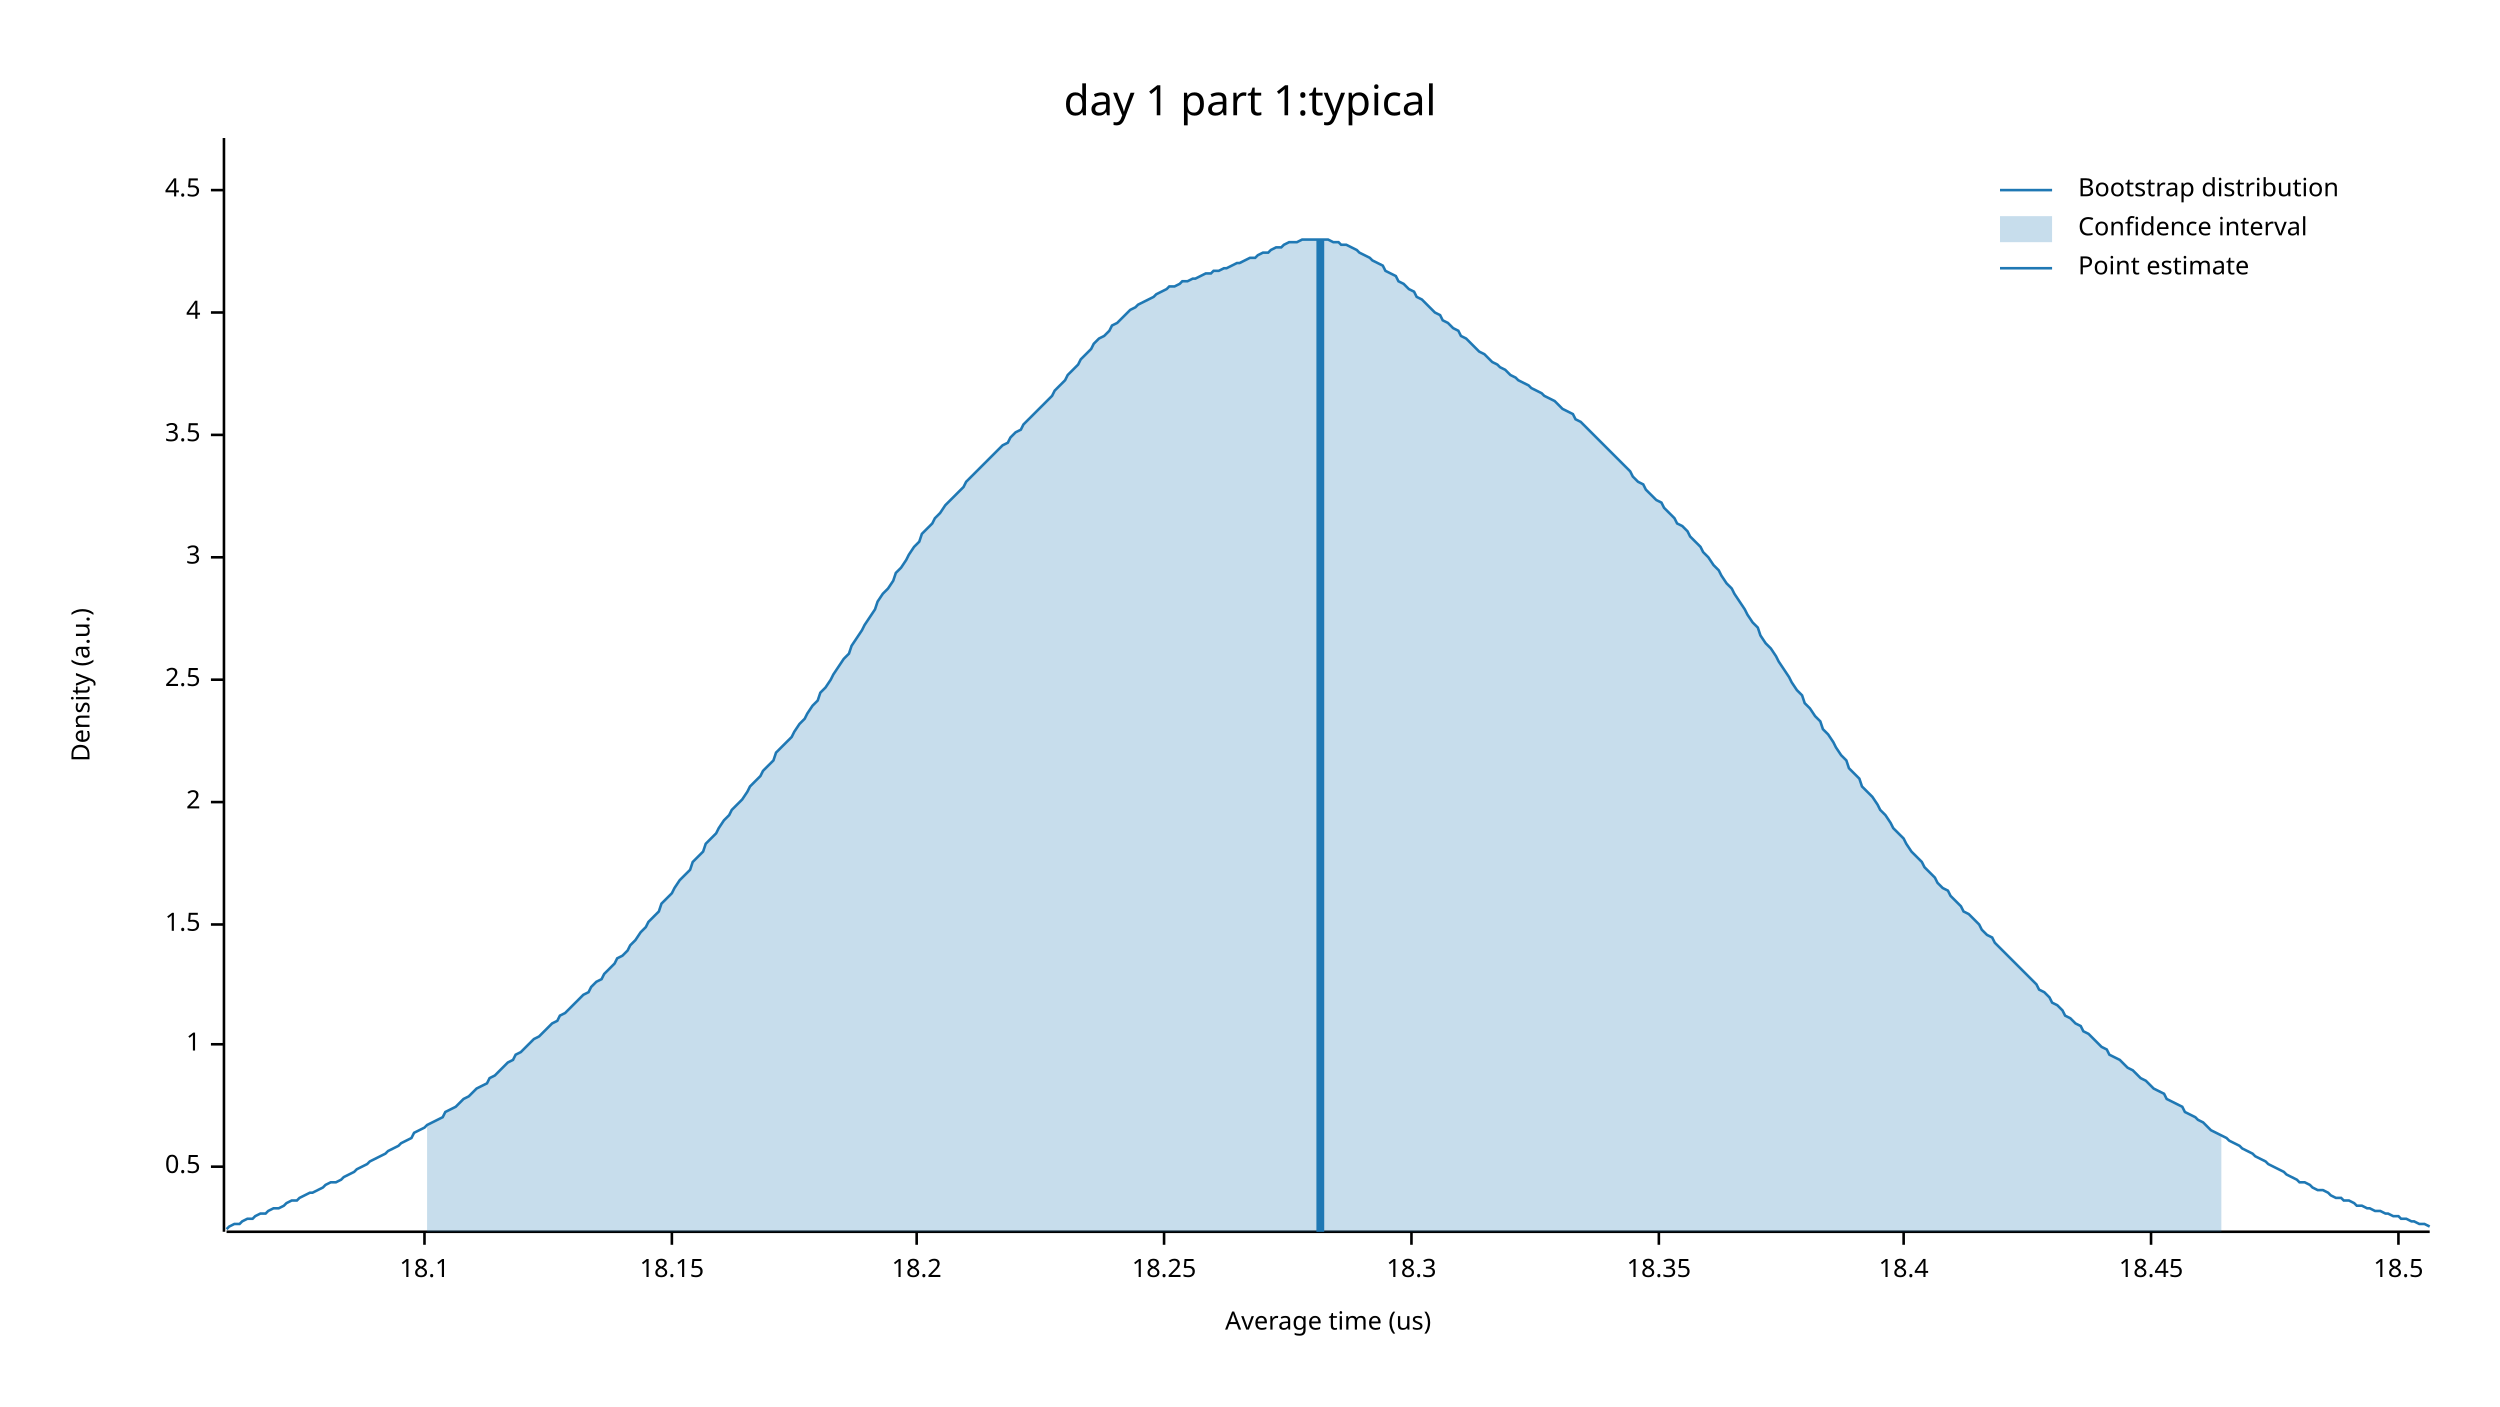
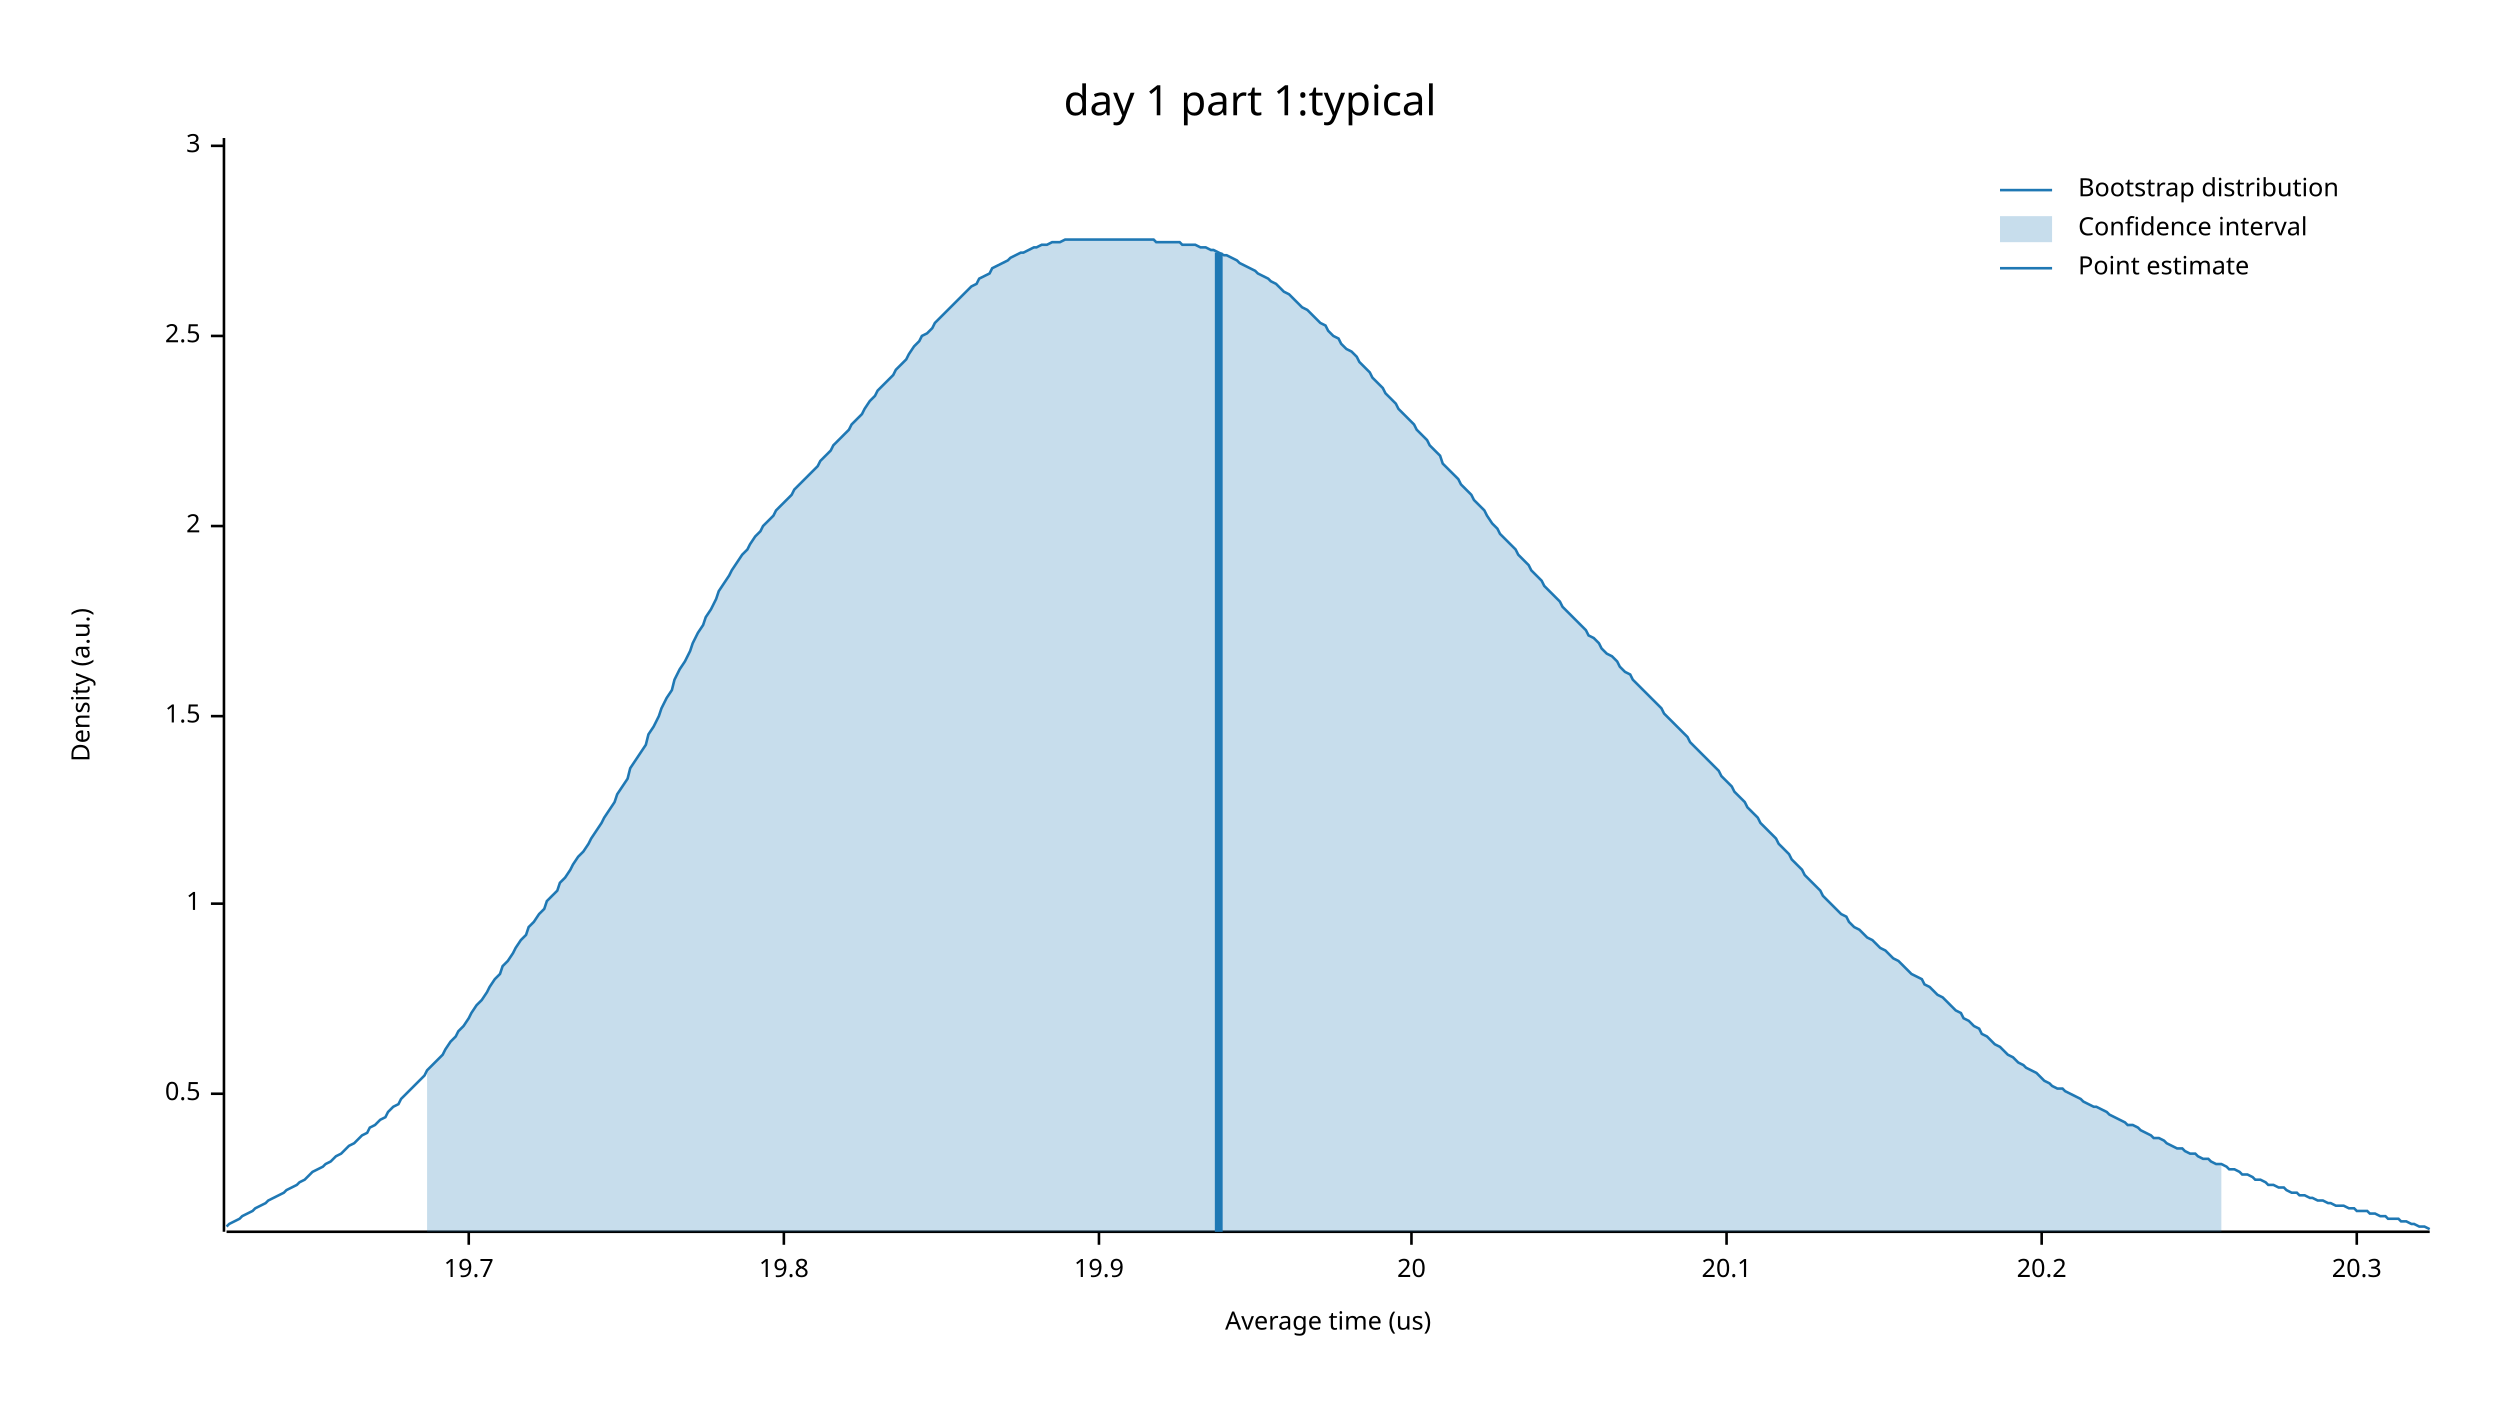
<svg xmlns="http://www.w3.org/2000/svg" width="960" height="540" viewBox="0 0 960 540">
  <text x="480" y="32" dy="0.76em" text-anchor="middle" font-family="sans-serif" font-size="16.129" opacity="1" fill="#000000">
day 1 part 1:typical
</text>
  <text x="27" y="263" dy="0.76em" text-anchor="middle" font-family="sans-serif" font-size="9.677" opacity="1" fill="#000000" transform="rotate(270, 27, 263)">
Density (a.u.)
</text>
  <text x="510" y="513" dy="-0.5ex" text-anchor="middle" font-family="sans-serif" font-size="9.677" opacity="1" fill="#000000">
Average time (us)
</text>
  <polyline fill="none" opacity="1" stroke="#000000" stroke-width="1" points="86,53 86,473 " />
-   <text x="77" y="448" dy="0.5ex" text-anchor="end" font-family="sans-serif" font-size="9.677" opacity="1" fill="#000000">
+   <text x="77" y="420" dy="0.5ex" text-anchor="end" font-family="sans-serif" font-size="9.677" opacity="1" fill="#000000">
0.5
</text>
-   <polyline fill="none" opacity="1" stroke="#000000" stroke-width="1" points="81,448 86,448 " />
-   <text x="77" y="401" dy="0.5ex" text-anchor="end" font-family="sans-serif" font-size="9.677" opacity="1" fill="#000000">
+   <polyline fill="none" opacity="1" stroke="#000000" stroke-width="1" points="81,420 86,420 " />
+   <text x="77" y="347" dy="0.5ex" text-anchor="end" font-family="sans-serif" font-size="9.677" opacity="1" fill="#000000">
1
</text>
-   <polyline fill="none" opacity="1" stroke="#000000" stroke-width="1" points="81,401 86,401 " />
-   <text x="77" y="355" dy="0.5ex" text-anchor="end" font-family="sans-serif" font-size="9.677" opacity="1" fill="#000000">
+   <polyline fill="none" opacity="1" stroke="#000000" stroke-width="1" points="81,347 86,347 " />
+   <text x="77" y="275" dy="0.5ex" text-anchor="end" font-family="sans-serif" font-size="9.677" opacity="1" fill="#000000">
1.5
</text>
-   <polyline fill="none" opacity="1" stroke="#000000" stroke-width="1" points="81,355 86,355 " />
-   <text x="77" y="308" dy="0.5ex" text-anchor="end" font-family="sans-serif" font-size="9.677" opacity="1" fill="#000000">
+   <polyline fill="none" opacity="1" stroke="#000000" stroke-width="1" points="81,275 86,275 " />
+   <text x="77" y="202" dy="0.5ex" text-anchor="end" font-family="sans-serif" font-size="9.677" opacity="1" fill="#000000">
2
</text>
-   <polyline fill="none" opacity="1" stroke="#000000" stroke-width="1" points="81,308 86,308 " />
-   <text x="77" y="261" dy="0.5ex" text-anchor="end" font-family="sans-serif" font-size="9.677" opacity="1" fill="#000000">
+   <polyline fill="none" opacity="1" stroke="#000000" stroke-width="1" points="81,202 86,202 " />
+   <text x="77" y="129" dy="0.5ex" text-anchor="end" font-family="sans-serif" font-size="9.677" opacity="1" fill="#000000">
2.5
</text>
-   <polyline fill="none" opacity="1" stroke="#000000" stroke-width="1" points="81,261 86,261 " />
-   <text x="77" y="214" dy="0.5ex" text-anchor="end" font-family="sans-serif" font-size="9.677" opacity="1" fill="#000000">
+   <polyline fill="none" opacity="1" stroke="#000000" stroke-width="1" points="81,129 86,129 " />
+   <text x="77" y="56" dy="0.5ex" text-anchor="end" font-family="sans-serif" font-size="9.677" opacity="1" fill="#000000">
3
</text>
-   <polyline fill="none" opacity="1" stroke="#000000" stroke-width="1" points="81,214 86,214 " />
-   <text x="77" y="167" dy="0.5ex" text-anchor="end" font-family="sans-serif" font-size="9.677" opacity="1" fill="#000000">
- 3.5
+   <polyline fill="none" opacity="1" stroke="#000000" stroke-width="1" points="81,56 86,56 " />
+   <polyline fill="none" opacity="1" stroke="#000000" stroke-width="1" points="87,473 933,473 " />
+   <text x="180" y="483" dy="0.76em" text-anchor="middle" font-family="sans-serif" font-size="9.677" opacity="1" fill="#000000">
+ 19.7
</text>
-   <polyline fill="none" opacity="1" stroke="#000000" stroke-width="1" points="81,167 86,167 " />
-   <text x="77" y="120" dy="0.5ex" text-anchor="end" font-family="sans-serif" font-size="9.677" opacity="1" fill="#000000">
- 4
+   <polyline fill="none" opacity="1" stroke="#000000" stroke-width="1" points="180,473 180,478 " />
+   <text x="301" y="483" dy="0.76em" text-anchor="middle" font-family="sans-serif" font-size="9.677" opacity="1" fill="#000000">
+ 19.8
</text>
-   <polyline fill="none" opacity="1" stroke="#000000" stroke-width="1" points="81,120 86,120 " />
-   <text x="77" y="73" dy="0.5ex" text-anchor="end" font-family="sans-serif" font-size="9.677" opacity="1" fill="#000000">
- 4.5
+   <polyline fill="none" opacity="1" stroke="#000000" stroke-width="1" points="301,473 301,478 " />
+   <text x="422" y="483" dy="0.76em" text-anchor="middle" font-family="sans-serif" font-size="9.677" opacity="1" fill="#000000">
+ 19.9
</text>
-   <polyline fill="none" opacity="1" stroke="#000000" stroke-width="1" points="81,73 86,73 " />
-   <polyline fill="none" opacity="1" stroke="#000000" stroke-width="1" points="87,473 933,473 " />
-   <text x="163" y="483" dy="0.76em" text-anchor="middle" font-family="sans-serif" font-size="9.677" opacity="1" fill="#000000">
- 18.1
- </text>
-   <polyline fill="none" opacity="1" stroke="#000000" stroke-width="1" points="163,473 163,478 " />
-   <text x="258" y="483" dy="0.76em" text-anchor="middle" font-family="sans-serif" font-size="9.677" opacity="1" fill="#000000">
- 18.15
- </text>
-   <polyline fill="none" opacity="1" stroke="#000000" stroke-width="1" points="258,473 258,478 " />
-   <text x="352" y="483" dy="0.76em" text-anchor="middle" font-family="sans-serif" font-size="9.677" opacity="1" fill="#000000">
- 18.2
- </text>
-   <polyline fill="none" opacity="1" stroke="#000000" stroke-width="1" points="352,473 352,478 " />
-   <text x="447" y="483" dy="0.76em" text-anchor="middle" font-family="sans-serif" font-size="9.677" opacity="1" fill="#000000">
- 18.25
- </text>
-   <polyline fill="none" opacity="1" stroke="#000000" stroke-width="1" points="447,473 447,478 " />
+   <polyline fill="none" opacity="1" stroke="#000000" stroke-width="1" points="422,473 422,478 " />
  <text x="542" y="483" dy="0.76em" text-anchor="middle" font-family="sans-serif" font-size="9.677" opacity="1" fill="#000000">
- 18.3
+ 20
</text>
  <polyline fill="none" opacity="1" stroke="#000000" stroke-width="1" points="542,473 542,478 " />
-   <text x="637" y="483" dy="0.76em" text-anchor="middle" font-family="sans-serif" font-size="9.677" opacity="1" fill="#000000">
- 18.35
+   <text x="663" y="483" dy="0.76em" text-anchor="middle" font-family="sans-serif" font-size="9.677" opacity="1" fill="#000000">
+ 20.1
</text>
-   <polyline fill="none" opacity="1" stroke="#000000" stroke-width="1" points="637,473 637,478 " />
-   <text x="731" y="483" dy="0.76em" text-anchor="middle" font-family="sans-serif" font-size="9.677" opacity="1" fill="#000000">
- 18.4
+   <polyline fill="none" opacity="1" stroke="#000000" stroke-width="1" points="663,473 663,478 " />
+   <text x="784" y="483" dy="0.76em" text-anchor="middle" font-family="sans-serif" font-size="9.677" opacity="1" fill="#000000">
+ 20.2
</text>
-   <polyline fill="none" opacity="1" stroke="#000000" stroke-width="1" points="731,473 731,478 " />
-   <text x="826" y="483" dy="0.76em" text-anchor="middle" font-family="sans-serif" font-size="9.677" opacity="1" fill="#000000">
- 18.45
+   <polyline fill="none" opacity="1" stroke="#000000" stroke-width="1" points="784,473 784,478 " />
+   <text x="905" y="483" dy="0.76em" text-anchor="middle" font-family="sans-serif" font-size="9.677" opacity="1" fill="#000000">
+ 20.3
</text>
-   <polyline fill="none" opacity="1" stroke="#000000" stroke-width="1" points="826,473 826,478 " />
-   <text x="921" y="483" dy="0.76em" text-anchor="middle" font-family="sans-serif" font-size="9.677" opacity="1" fill="#000000">
- 18.5
- </text>
-   <polyline fill="none" opacity="1" stroke="#000000" stroke-width="1" points="921,473 921,478 " />
-   <polyline fill="none" opacity="1" stroke="#1F78B4" stroke-width="1" points="87,472 88,471 90,470 92,470 93,469 95,468 97,468 98,467 100,466 102,466 103,465 105,464 107,464 109,463 110,462 112,461 114,461 115,460 117,459 119,458 120,458 122,457 124,456 125,455 127,454 129,454 131,453 132,452 134,451 136,450 137,449 139,448 141,447 142,446 144,445 146,444 148,443 149,442 151,441 153,440 154,439 156,438 158,437 159,435 161,434 163,433 164,432 166,431 168,430 170,429 171,427 173,426 175,425 176,424 178,422 180,421 181,420 183,418 185,417 187,416 188,414 190,413 192,411 193,410 195,408 197,407 198,405 200,404 202,402 203,401 205,399 207,398 209,396 210,395 212,393 214,392 215,390 217,389 219,387 220,386 222,384 224,382 226,381 227,379 229,377 231,376 232,374 234,372 236,370 237,368 239,367 241,365 242,363 244,361 246,358 248,356 249,354 251,352 253,350 254,347 256,345 258,343 259,341 261,338 263,336 265,334 266,331 268,329 270,327 271,324 273,322 275,320 276,318 278,315 280,313 281,311 283,309 285,307 287,304 288,302 290,300 292,298 293,296 295,294 297,292 298,289 300,287 302,285 304,283 305,281 307,278 309,276 310,274 312,271 314,269 315,266 317,264 319,261 320,259 322,256 324,253 326,251 327,248 329,245 331,242 332,240 334,237 336,234 337,231 339,228 341,226 343,223 344,220 346,218 348,215 349,213 351,210 353,208 354,205 356,203 358,201 359,199 361,197 363,194 365,192 366,191 368,189 370,187 371,185 373,183 375,181 376,180 378,178 380,176 381,175 383,173 385,171 387,170 388,168 390,166 392,165 393,163 395,161 397,159 398,158 400,156 402,154 404,152 405,150 407,148 409,146 410,144 412,142 414,140 415,138 417,136 419,134 420,132 422,130 424,129 426,127 427,125 429,124 431,122 432,121 434,119 436,118 437,117 439,116 441,115 443,114 444,113 446,112 448,111 449,110 451,110 453,109 454,108 456,108 458,107 459,107 461,106 463,105 465,105 466,104 468,104 470,103 471,103 473,102 475,101 476,101 478,100 480,99 482,99 483,98 485,97 487,97 488,96 490,95 492,95 493,94 495,93 497,93 498,93 500,92 502,92 504,92 505,92 507,92 509,92 510,92 512,93 514,93 515,94 517,94 519,95 521,96 522,97 524,98 526,99 527,100 529,101 531,102 532,104 534,105 536,106 537,108 539,109 541,111 543,112 544,114 546,115 548,117 549,118 551,120 553,121 554,123 556,124 558,126 560,127 561,129 563,130 565,132 566,133 568,135 570,136 571,137 573,139 575,140 576,141 578,142 580,144 582,145 583,146 585,147 587,148 588,149 590,150 592,151 593,152 595,153 597,154 599,156 600,157 602,158 604,159 605,161 607,162 609,164 610,165 612,167 614,169 615,170 617,172 619,174 621,176 622,177 624,179 626,181 627,183 629,185 631,186 632,188 634,190 636,192 638,193 639,195 641,197 643,199 644,201 646,202 648,204 649,206 651,208 653,210 654,212 656,214 658,217 660,219 661,221 663,224 665,226 666,228 668,231 670,234 671,236 673,239 675,241 676,244 678,247 680,249 682,252 683,254 685,257 687,260 688,262 690,265 692,267 693,270 695,272 697,275 699,277 700,280 702,282 704,285 705,287 707,290 709,292 710,295 712,297 714,299 715,302 717,304 719,306 721,309 722,311 724,313 726,316 727,318 729,320 731,322 732,324 734,327 736,329 738,331 739,333 741,335 743,337 744,339 746,341 748,342 749,344 751,346 753,348 754,350 756,351 758,353 760,355 761,357 763,359 765,360 766,362 768,364 770,366 771,367 773,369 775,371 777,373 778,374 780,376 782,378 783,380 785,381 787,383 788,385 790,386 792,388 793,390 795,391 797,393 799,394 800,396 802,397 804,399 805,400 807,402 809,403 810,405 812,406 814,407 816,409 817,410 819,411 821,413 822,414 824,415 826,417 827,418 829,419 831,420 832,422 834,423 836,424 838,425 839,427 841,428 843,429 844,430 846,431 848,433 849,434 851,435 853,436 855,437 856,438 858,439 860,440 861,441 863,442 865,443 866,444 868,445 870,446 871,447 873,448 875,449 877,450 878,451 880,452 882,453 883,454 885,454 887,455 888,456 890,457 892,457 894,458 895,459 897,460 899,460 900,461 902,461 904,462 905,463 907,463 909,464 910,464 912,465 914,465 916,466 917,466 919,467 921,467 922,468 924,468 926,469 927,469 929,470 931,470 933,471 " />
-   <polygon opacity="0.25" fill="#1F78B4" points="164,432 166,431 168,430 170,429 171,427 173,426 175,425 176,424 178,422 180,421 181,420 183,418 185,417 187,416 188,414 190,413 192,411 193,410 195,408 197,407 198,405 200,404 202,402 203,401 205,399 207,398 209,396 210,395 212,393 214,392 215,390 217,389 219,387 220,386 222,384 224,382 226,381 227,379 229,377 231,376 232,374 234,372 236,370 237,368 239,367 241,365 242,363 244,361 246,358 248,356 249,354 251,352 253,350 254,347 256,345 258,343 259,341 261,338 263,336 265,334 266,331 268,329 270,327 271,324 273,322 275,320 276,318 278,315 280,313 281,311 283,309 285,307 287,304 288,302 290,300 292,298 293,296 295,294 297,292 298,289 300,287 302,285 304,283 305,281 307,278 309,276 310,274 312,271 314,269 315,266 317,264 319,261 320,259 322,256 324,253 326,251 327,248 329,245 331,242 332,240 334,237 336,234 337,231 339,228 341,226 343,223 344,220 346,218 348,215 349,213 351,210 353,208 354,205 356,203 358,201 359,199 361,197 363,194 365,192 366,191 368,189 370,187 371,185 373,183 375,181 376,180 378,178 380,176 381,175 383,173 385,171 387,170 388,168 390,166 392,165 393,163 395,161 397,159 398,158 400,156 402,154 404,152 405,150 407,148 409,146 410,144 412,142 414,140 415,138 417,136 419,134 420,132 422,130 424,129 426,127 427,125 429,124 431,122 432,121 434,119 436,118 437,117 439,116 441,115 443,114 444,113 446,112 448,111 449,110 451,110 453,109 454,108 456,108 458,107 459,107 461,106 463,105 465,105 466,104 468,104 470,103 471,103 473,102 475,101 476,101 478,100 480,99 482,99 483,98 485,97 487,97 488,96 490,95 492,95 493,94 495,93 497,93 498,93 500,92 502,92 504,92 505,92 507,92 509,92 510,92 512,93 514,93 515,94 517,94 519,95 521,96 522,97 524,98 526,99 527,100 529,101 531,102 532,104 534,105 536,106 537,108 539,109 541,111 543,112 544,114 546,115 548,117 549,118 551,120 553,121 554,123 556,124 558,126 560,127 561,129 563,130 565,132 566,133 568,135 570,136 571,137 573,139 575,140 576,141 578,142 580,144 582,145 583,146 585,147 587,148 588,149 590,150 592,151 593,152 595,153 597,154 599,156 600,157 602,158 604,159 605,161 607,162 609,164 610,165 612,167 614,169 615,170 617,172 619,174 621,176 622,177 624,179 626,181 627,183 629,185 631,186 632,188 634,190 636,192 638,193 639,195 641,197 643,199 644,201 646,202 648,204 649,206 651,208 653,210 654,212 656,214 658,217 660,219 661,221 663,224 665,226 666,228 668,231 670,234 671,236 673,239 675,241 676,244 678,247 680,249 682,252 683,254 685,257 687,260 688,262 690,265 692,267 693,270 695,272 697,275 699,277 700,280 702,282 704,285 705,287 707,290 709,292 710,295 712,297 714,299 715,302 717,304 719,306 721,309 722,311 724,313 726,316 727,318 729,320 731,322 732,324 734,327 736,329 738,331 739,333 741,335 743,337 744,339 746,341 748,342 749,344 751,346 753,348 754,350 756,351 758,353 760,355 761,357 763,359 765,360 766,362 768,364 770,366 771,367 773,369 775,371 777,373 778,374 780,376 782,378 783,380 785,381 787,383 788,385 790,386 792,388 793,390 795,391 797,393 799,394 800,396 802,397 804,399 805,400 807,402 809,403 810,405 812,406 814,407 816,409 817,410 819,411 821,413 822,414 824,415 826,417 827,418 829,419 831,420 832,422 834,423 836,424 838,425 839,427 841,428 843,429 844,430 846,431 848,433 849,434 851,435 853,436 853,473 164,473 " />
-   <polyline fill="none" opacity="1" stroke="#1F78B4" stroke-width="3" points="507,473 507,92 " />
+   <polyline fill="none" opacity="1" stroke="#000000" stroke-width="1" points="905,473 905,478 " />
+   <polyline fill="none" opacity="1" stroke="#1F78B4" stroke-width="1" points="87,471 88,470 90,469 92,468 93,467 95,466 97,465 98,464 100,463 102,462 103,461 105,460 107,459 109,458 110,457 112,456 114,455 115,454 117,453 119,451 120,450 122,449 124,448 125,447 127,446 129,444 131,443 132,442 134,440 136,439 137,438 139,436 141,435 142,433 144,432 146,430 148,429 149,427 151,425 153,424 154,422 156,420 158,418 159,417 161,415 163,413 164,411 166,409 168,407 170,405 171,403 173,400 175,398 176,396 178,394 180,391 181,389 183,386 185,384 187,381 188,379 190,376 192,374 193,371 195,369 197,366 198,364 200,361 202,359 203,356 205,354 207,351 209,349 210,346 212,344 214,342 215,339 217,337 219,334 220,332 222,329 224,327 226,324 227,322 229,319 231,316 232,314 234,311 236,308 237,305 239,302 241,299 242,295 244,292 246,289 248,286 249,282 251,279 253,275 254,272 256,268 258,265 259,261 261,257 263,254 265,250 266,247 268,243 270,240 271,237 273,234 275,230 276,227 278,224 280,221 281,219 283,216 285,213 287,211 288,209 290,206 292,204 293,202 295,200 297,198 298,196 300,194 302,192 304,190 305,188 307,186 309,184 310,183 312,181 314,179 315,177 317,175 319,173 320,171 322,169 324,167 326,165 327,163 329,161 331,159 332,157 334,154 336,152 337,150 339,148 341,146 343,144 344,142 346,140 348,138 349,136 351,133 353,131 354,129 356,128 358,126 359,124 361,122 363,120 365,118 366,117 368,115 370,113 371,112 373,110 375,109 376,107 378,106 380,105 381,103 383,102 385,101 387,100 388,99 390,98 392,97 393,97 395,96 397,95 398,95 400,94 402,94 404,93 405,93 407,93 409,92 410,92 412,92 414,92 415,92 417,92 419,92 420,92 422,92 424,92 426,92 427,92 429,92 431,92 432,92 434,92 436,92 437,92 439,92 441,92 443,92 444,93 446,93 448,93 449,93 451,93 453,93 454,94 456,94 458,94 459,94 461,95 463,95 465,96 466,96 468,97 470,98 471,98 473,99 475,100 476,101 478,102 480,103 482,104 483,105 485,106 487,107 488,108 490,109 492,111 493,112 495,113 497,115 498,116 500,118 502,119 504,121 505,122 507,124 509,125 510,127 512,129 514,130 515,132 517,134 519,135 521,137 522,139 524,141 526,143 527,145 529,147 531,149 532,151 534,153 536,155 537,157 539,159 541,161 543,163 544,165 546,167 548,169 549,171 551,173 553,175 554,178 556,180 558,182 560,184 561,186 563,188 565,190 566,192 568,194 570,196 571,198 573,201 575,203 576,205 578,207 580,209 582,211 583,213 585,215 587,217 588,219 590,221 592,223 593,225 595,227 597,229 599,231 600,233 602,235 604,237 605,238 607,240 609,242 610,244 612,245 614,247 615,249 617,251 619,252 621,254 622,256 624,258 626,259 627,261 629,263 631,265 632,266 634,268 636,270 638,272 639,274 641,276 643,278 644,279 646,281 648,283 649,285 651,287 653,289 654,290 656,292 658,294 660,296 661,298 663,300 665,302 666,304 668,306 670,308 671,310 673,312 675,314 676,316 678,318 680,320 682,322 683,324 685,326 687,328 688,330 690,332 692,334 693,336 695,338 697,340 699,342 700,344 702,346 704,348 705,349 707,351 709,352 710,354 712,356 714,357 715,358 717,360 719,361 721,363 722,364 724,365 726,367 727,368 729,369 731,371 732,372 734,374 736,375 738,376 739,378 741,379 743,381 744,382 746,383 748,385 749,386 751,388 753,389 754,391 756,392 758,394 760,395 761,397 763,398 765,400 766,401 768,402 770,404 771,405 773,406 775,408 777,409 778,410 780,411 782,412 783,413 785,415 787,416 788,417 790,418 792,418 793,419 795,420 797,421 799,422 800,423 802,424 804,425 805,425 807,426 809,427 810,428 812,429 814,430 816,431 817,432 819,432 821,433 822,434 824,435 826,436 827,437 829,437 831,438 832,439 834,440 836,441 838,441 839,442 841,443 843,443 844,444 846,445 848,445 849,446 851,447 853,447 855,448 856,449 858,449 860,450 861,451 863,451 865,452 866,453 868,453 870,454 871,455 873,455 875,456 877,456 878,457 880,458 882,458 883,459 885,459 887,460 888,460 890,461 892,461 894,462 895,462 897,463 899,463 900,463 902,464 904,464 905,465 907,465 909,465 910,466 912,466 914,467 916,467 917,468 919,468 921,468 922,469 924,469 926,470 927,470 929,471 931,471 933,472 " />
+   <polygon opacity="0.25" fill="#1F78B4" points="164,411 166,409 168,407 170,405 171,403 173,400 175,398 176,396 178,394 180,391 181,389 183,386 185,384 187,381 188,379 190,376 192,374 193,371 195,369 197,366 198,364 200,361 202,359 203,356 205,354 207,351 209,349 210,346 212,344 214,342 215,339 217,337 219,334 220,332 222,329 224,327 226,324 227,322 229,319 231,316 232,314 234,311 236,308 237,305 239,302 241,299 242,295 244,292 246,289 248,286 249,282 251,279 253,275 254,272 256,268 258,265 259,261 261,257 263,254 265,250 266,247 268,243 270,240 271,237 273,234 275,230 276,227 278,224 280,221 281,219 283,216 285,213 287,211 288,209 290,206 292,204 293,202 295,200 297,198 298,196 300,194 302,192 304,190 305,188 307,186 309,184 310,183 312,181 314,179 315,177 317,175 319,173 320,171 322,169 324,167 326,165 327,163 329,161 331,159 332,157 334,154 336,152 337,150 339,148 341,146 343,144 344,142 346,140 348,138 349,136 351,133 353,131 354,129 356,128 358,126 359,124 361,122 363,120 365,118 366,117 368,115 370,113 371,112 373,110 375,109 376,107 378,106 380,105 381,103 383,102 385,101 387,100 388,99 390,98 392,97 393,97 395,96 397,95 398,95 400,94 402,94 404,93 405,93 407,93 409,92 410,92 412,92 414,92 415,92 417,92 419,92 420,92 422,92 424,92 426,92 427,92 429,92 431,92 432,92 434,92 436,92 437,92 439,92 441,92 443,92 444,93 446,93 448,93 449,93 451,93 453,93 454,94 456,94 458,94 459,94 461,95 463,95 465,96 466,96 468,97 470,98 471,98 473,99 475,100 476,101 478,102 480,103 482,104 483,105 485,106 487,107 488,108 490,109 492,111 493,112 495,113 497,115 498,116 500,118 502,119 504,121 505,122 507,124 509,125 510,127 512,129 514,130 515,132 517,134 519,135 521,137 522,139 524,141 526,143 527,145 529,147 531,149 532,151 534,153 536,155 537,157 539,159 541,161 543,163 544,165 546,167 548,169 549,171 551,173 553,175 554,178 556,180 558,182 560,184 561,186 563,188 565,190 566,192 568,194 570,196 571,198 573,201 575,203 576,205 578,207 580,209 582,211 583,213 585,215 587,217 588,219 590,221 592,223 593,225 595,227 597,229 599,231 600,233 602,235 604,237 605,238 607,240 609,242 610,244 612,245 614,247 615,249 617,251 619,252 621,254 622,256 624,258 626,259 627,261 629,263 631,265 632,266 634,268 636,270 638,272 639,274 641,276 643,278 644,279 646,281 648,283 649,285 651,287 653,289 654,290 656,292 658,294 660,296 661,298 663,300 665,302 666,304 668,306 670,308 671,310 673,312 675,314 676,316 678,318 680,320 682,322 683,324 685,326 687,328 688,330 690,332 692,334 693,336 695,338 697,340 699,342 700,344 702,346 704,348 705,349 707,351 709,352 710,354 712,356 714,357 715,358 717,360 719,361 721,363 722,364 724,365 726,367 727,368 729,369 731,371 732,372 734,374 736,375 738,376 739,378 741,379 743,381 744,382 746,383 748,385 749,386 751,388 753,389 754,391 756,392 758,394 760,395 761,397 763,398 765,400 766,401 768,402 770,404 771,405 773,406 775,408 777,409 778,410 780,411 782,412 783,413 785,415 787,416 788,417 790,418 792,418 793,419 795,420 797,421 799,422 800,423 802,424 804,425 805,425 807,426 809,427 810,428 812,429 814,430 816,431 817,432 819,432 821,433 822,434 824,435 826,436 827,437 829,437 831,438 832,439 834,440 836,441 838,441 839,442 841,443 843,443 844,444 846,445 848,445 849,446 851,447 853,447 853,473 164,473 " />
+   <polyline fill="none" opacity="1" stroke="#1F78B4" stroke-width="3" points="468,473 468,97 " />
  <text x="798" y="68" dy="0.76em" text-anchor="start" font-family="sans-serif" font-size="9.677" opacity="1" fill="#000000">
Bootstrap distribution
</text>
  <text x="798" y="83" dy="0.76em" text-anchor="start" font-family="sans-serif" font-size="9.677" opacity="1" fill="#000000">
Confidence interval
</text>
  <text x="798" y="98" dy="0.76em" text-anchor="start" font-family="sans-serif" font-size="9.677" opacity="1" fill="#000000">
Point estimate
</text>
  <polyline fill="none" opacity="1" stroke="#1F78B4" stroke-width="1" points="768,73 788,73 " />
  <rect x="768" y="83" width="20" height="10" opacity="0.25" fill="#1F78B4" stroke="none" />
  <polyline fill="none" opacity="1" stroke="#1F78B4" stroke-width="1" points="768,103 788,103 " />
</svg>
